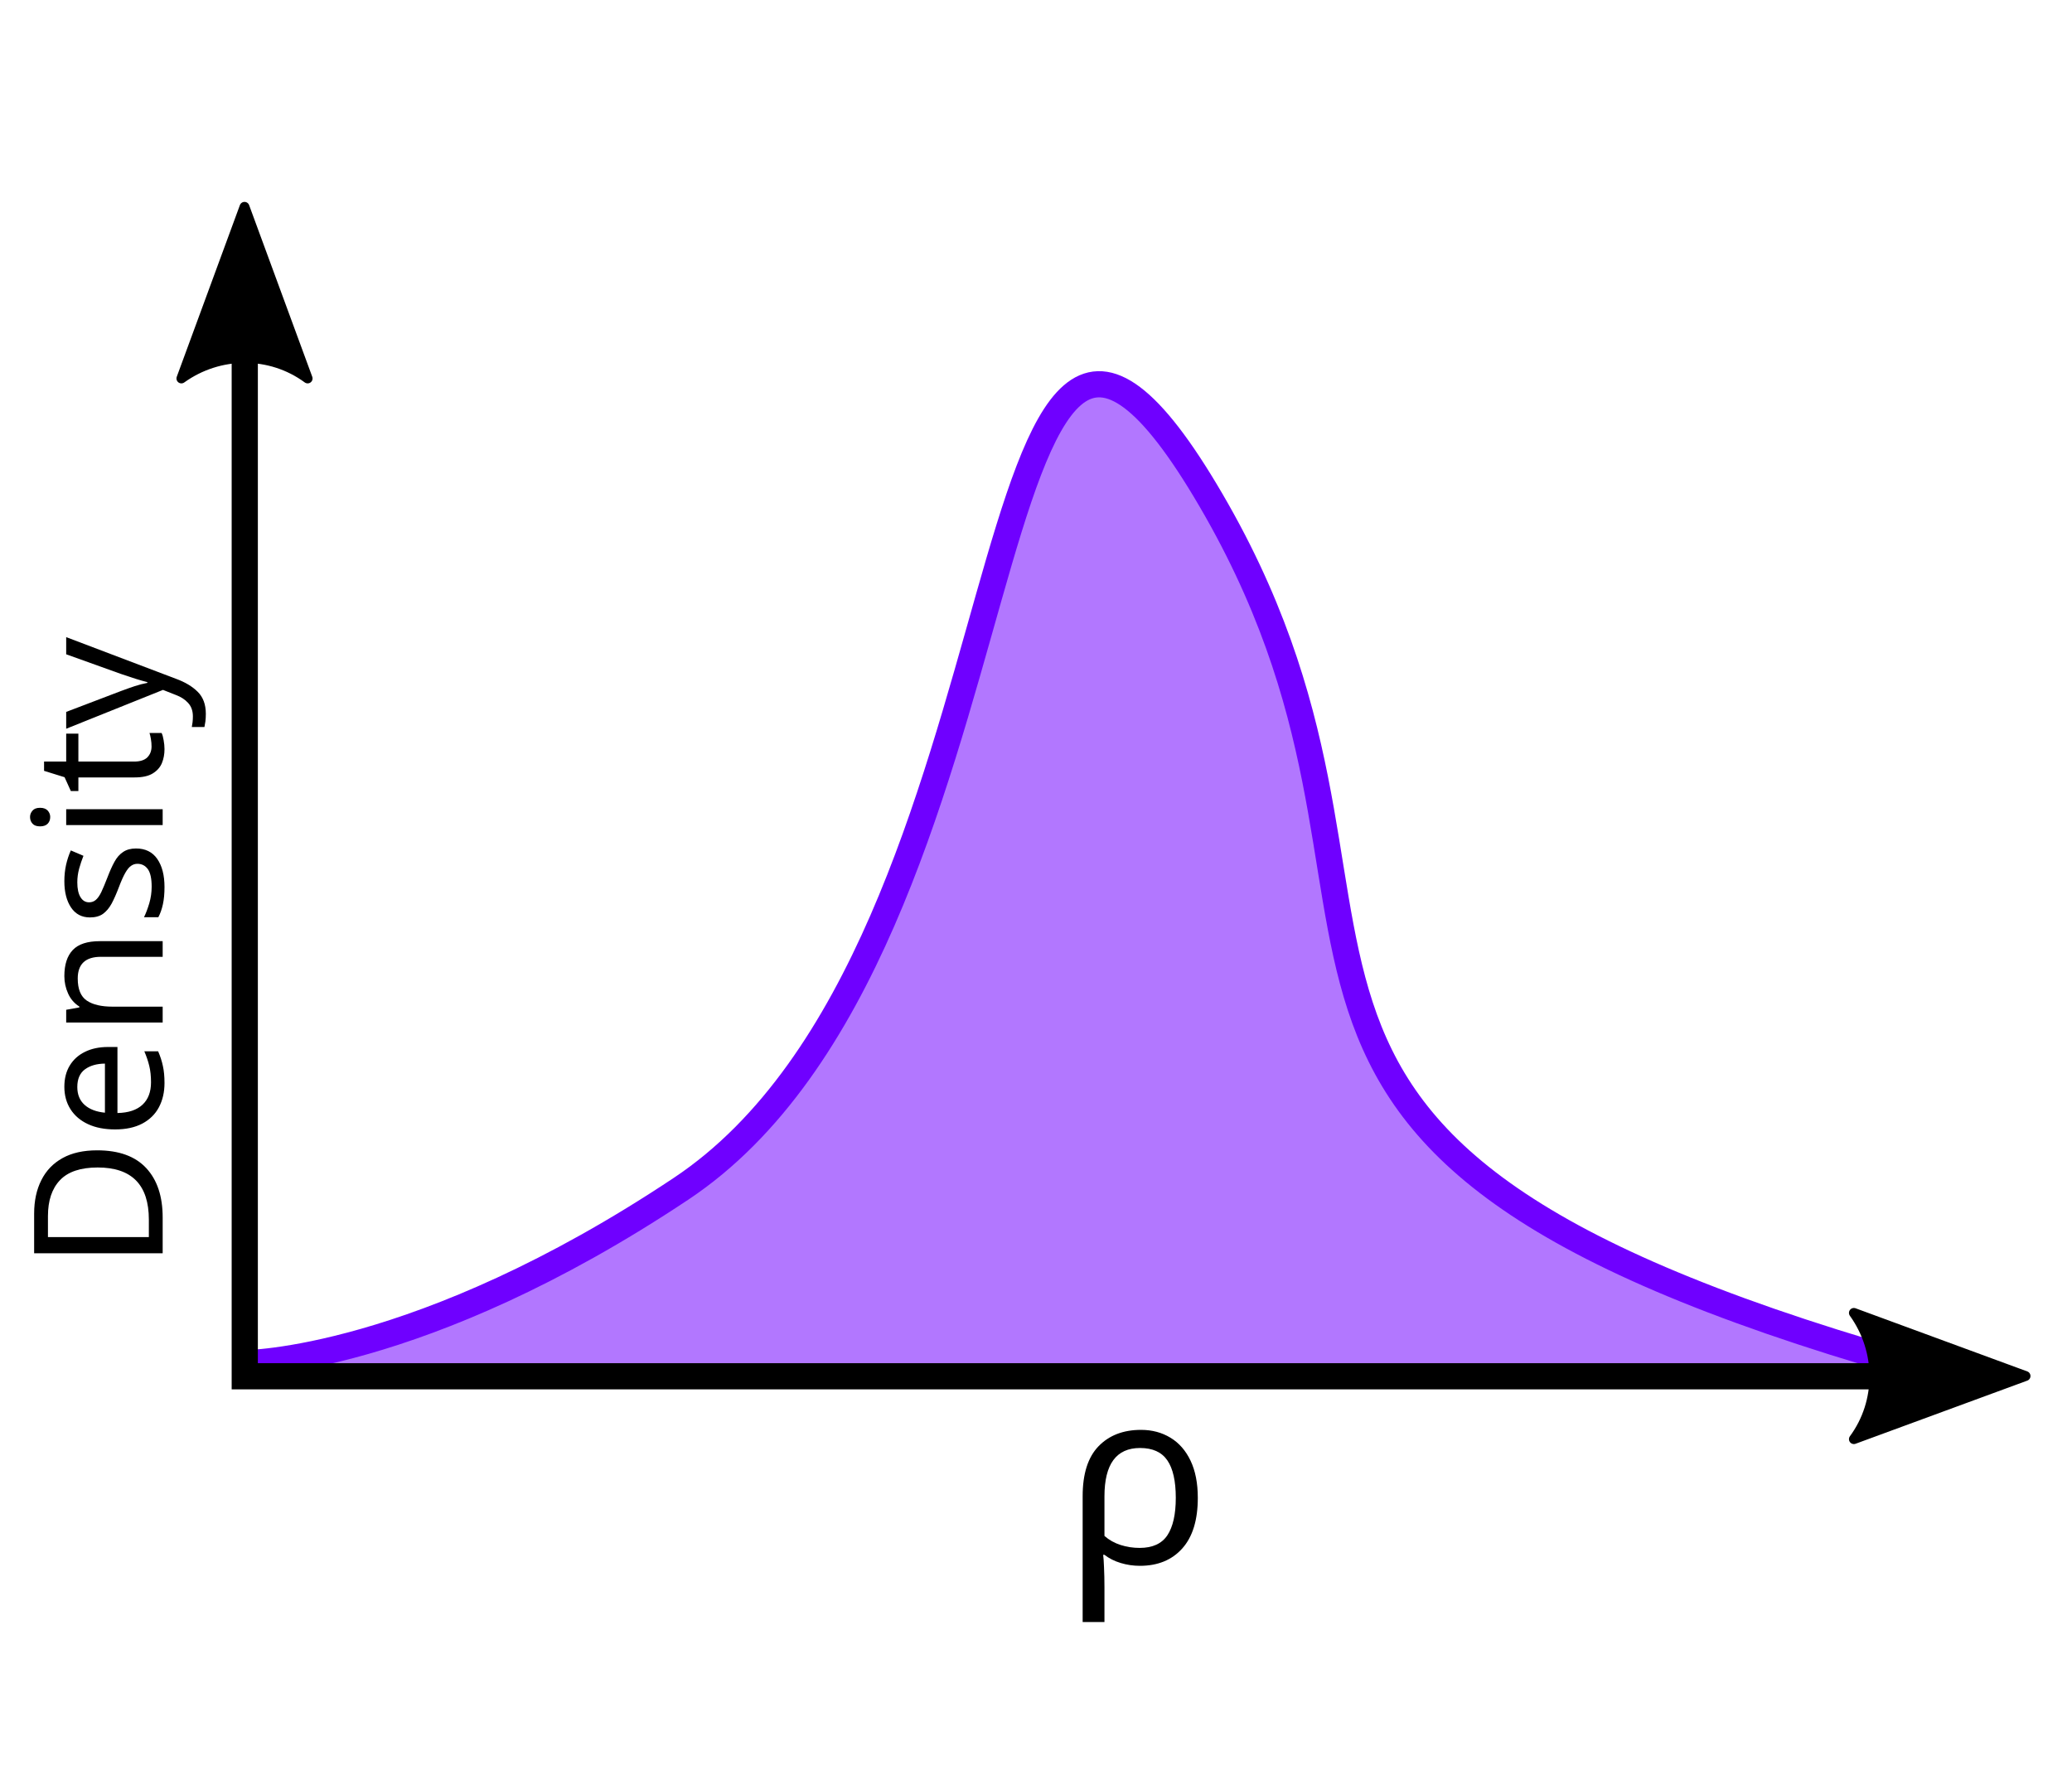
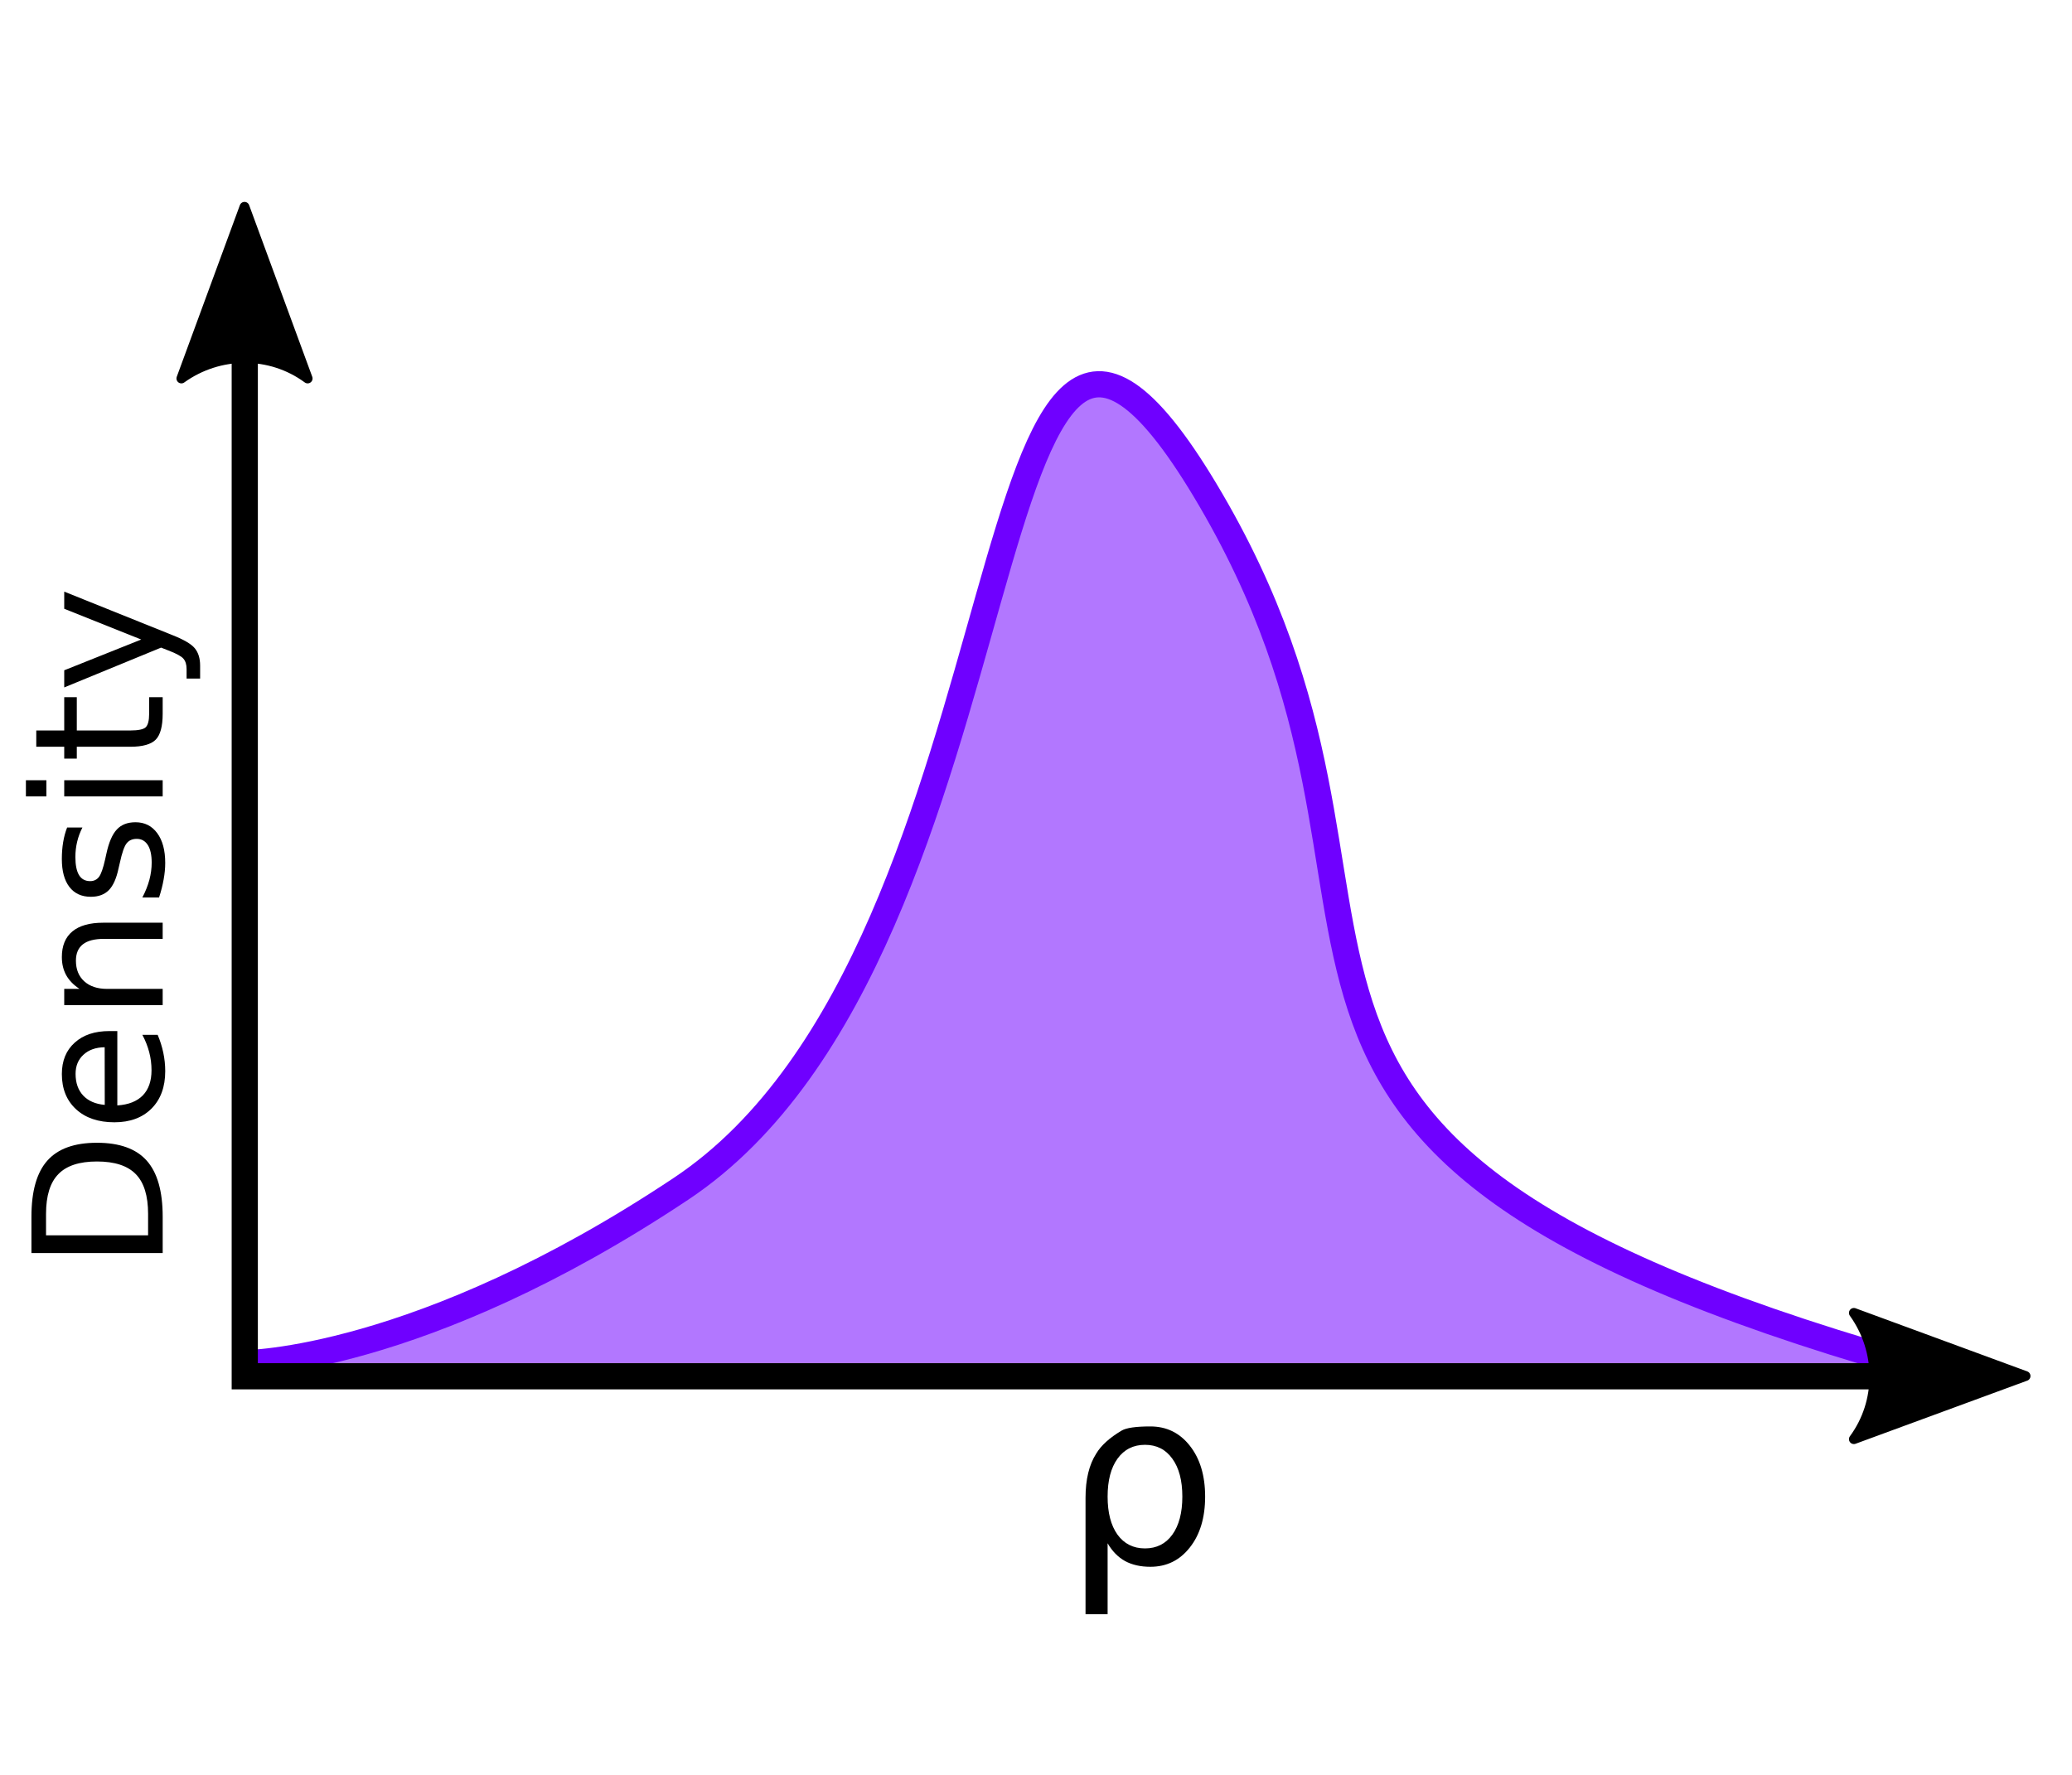
<svg xmlns="http://www.w3.org/2000/svg" width="300" height="257" viewBox="0 0 300 257" id="svg2" version="1.1">
  <defs id="defs4">
    <marker orient="auto" refY="0" refX="0" id="Arrow2Mend" style="overflow:visible">
      <path id="path4173" style="fill:#000000;fill-opacity:1;fill-rule:evenodd;stroke:#000000;stroke-width:0.625;stroke-linejoin:round;stroke-opacity:1" d="M 8.719,4.034 -2.207,0.016 8.719,-4.002 c -1.745,2.372 -1.735,5.617 -6e-7,8.035 z" transform="scale(-0.6,-0.6)" />
    </marker>
    <marker orient="auto" refY="0" refX="0" id="Arrow2Mstart" style="overflow:visible">
      <path id="path4170" style="fill:#000000;fill-opacity:1;fill-rule:evenodd;stroke:#000000;stroke-width:0.625;stroke-linejoin:round;stroke-opacity:1" d="M 8.719,4.034 -2.207,0.016 8.719,-4.002 c -1.745,2.372 -1.735,5.617 -6e-7,8.035 z" transform="scale(0.6,0.6)" />
    </marker>
    <marker orient="auto" refY="0" refX="0" id="Arrow2Lend" style="overflow:visible">
      <path id="path4167" style="fill:#000000;fill-opacity:1;fill-rule:evenodd;stroke:#000000;stroke-width:0.625;stroke-linejoin:round;stroke-opacity:1" d="M 8.719,4.034 -2.207,0.016 8.719,-4.002 c -1.745,2.372 -1.735,5.617 -6e-7,8.035 z" transform="matrix(-1.1,0,0,-1.1,-1.1,0)" />
    </marker>
    <marker orient="auto" refY="0" refX="0" id="Arrow2Lstart" style="overflow:visible">
      <path id="path4164" style="fill:#000000;fill-opacity:1;fill-rule:evenodd;stroke:#000000;stroke-width:0.625;stroke-linejoin:round;stroke-opacity:1" d="M 8.719,4.034 -2.207,0.016 8.719,-4.002 c -1.745,2.372 -1.735,5.617 -6e-7,8.035 z" transform="matrix(1.1,0,0,1.1,1.1,0)" />
    </marker>
  </defs>
  <g id="layer1" transform="translate(-94.93221,-212.615)">
-     <g id="g6443">
+     <g id="g3402">
      <path id="path4140" d="m 130.371,410.019 c 0,0 25.282,0 63.204,-25.282 52.589,-35.059 40.822,-159.499 75.845,-101.127 37.923,63.204 -11.738,93.903 101.127,126.408" style="fill:#6f00ff;fill-opacity:0.534;fill-rule:evenodd;stroke:#6f00ff;stroke-width:3.792;stroke-linecap:butt;stroke-linejoin:miter;stroke-miterlimit:4;stroke-dasharray:none;stroke-opacity:1" />
-       <text id="text4608" y="439.002" x="248.889" style="font-style:normal;font-weight:normal;font-size:35.394px;line-height:125%;font-family:Sans;text-align:start;letter-spacing:0px;word-spacing:0px;text-anchor:start;fill:#000000;fill-opacity:1;stroke:none;stroke-width:1px;stroke-linecap:butt;stroke-linejoin:miter;stroke-opacity:1" xml:space="preserve">
-         <tspan y="439.002" x="248.889" id="tspan4610">ρ</tspan>
-       </text>
-       <text transform="matrix(0,-1,1,0,0,0)" id="text4612" y="118.486" x="-396.631" style="font-style:normal;font-weight:normal;font-size:26.065px;line-height:125%;font-family:Sans;text-align:start;letter-spacing:0px;word-spacing:0px;text-anchor:start;fill:#000000;fill-opacity:1;stroke:none;stroke-width:1px;stroke-linecap:butt;stroke-linejoin:miter;stroke-opacity:1" xml:space="preserve">
-         <tspan y="118.486" x="-396.631" id="tspan4614">Density</tspan>
-       </text>
+       <g id="text4608" style="font-style:normal;font-weight:normal;font-size:35.394px;line-height:125%;font-family:Sans;text-align:start;letter-spacing:0px;word-spacing:0px;text-anchor:start;fill:#000000;fill-opacity:1;stroke:none;stroke-width:1px;stroke-linecap:butt;stroke-linejoin:miter;stroke-opacity:1">
+         <path id="path3378" style="" d="m 253.659,423.102 q 1.054,-1.763 3.664,-3.318 1.02,-0.605 4.165,-0.605 3.526,0 5.72,2.8 2.212,2.8 2.212,7.362 0,4.563 -2.212,7.362 -2.195,2.8 -5.72,2.8 -2.126,0 -3.664,-0.83 -1.521,-0.847 -2.523,-2.575 l 0,10.266 -3.197,0 0,-16.85 q 0,-3.992 1.555,-6.412 z m 12.461,6.239 q 0,-3.508 -1.452,-5.496 -1.434,-2.005 -3.958,-2.005 -2.523,0 -3.975,2.005 -1.434,1.987 -1.434,5.496 0,3.508 1.434,5.513 1.452,1.987 3.975,1.987 2.523,0 3.958,-1.987 1.452,-2.005 1.452,-5.513 z" />
+       </g>
+       <g id="g3393">
+         <path id="path3356" style="font-style:normal;font-weight:normal;font-size:medium;line-height:125%;font-family:Sans;text-align:start;letter-spacing:0px;word-spacing:0px;text-anchor:start;fill:#000000;fill-opacity:1;stroke:none;stroke-width:1px;stroke-linecap:butt;stroke-linejoin:miter;stroke-opacity:1" d="m 101.598,391.502 14.776,0 0,-3.105 q 0,-3.933 -1.782,-5.753 -1.782,-1.833 -5.625,-1.833 -3.818,0 -5.587,1.833 -1.782,1.82 -1.782,5.753 l 0,3.105 z m -2.113,2.571 0,-5.282 q 0,-5.523 2.304,-8.107 2.291,-2.584 7.178,-2.584 4.913,0 7.216,2.596 2.304,2.596 2.304,8.094 l 0,5.282 -19.001,0 z" />
+         <path id="path3358" style="font-style:normal;font-weight:normal;font-size:medium;line-height:125%;font-family:Sans;text-align:start;letter-spacing:0px;word-spacing:0px;text-anchor:start;fill:#000000;fill-opacity:1;stroke:none;stroke-width:1px;stroke-linecap:butt;stroke-linejoin:miter;stroke-opacity:1" d="m 110.774,361.925 1.145,0 0,10.767 q 2.418,-0.153 3.691,-1.451 1.26,-1.311 1.26,-3.64 0,-1.349 -0.331,-2.609 -0.331,-1.273 -0.993,-2.52 l 2.214,0 q 0.535,1.26 0.815,2.584 0.28,1.324 0.28,2.685 0,3.411 -1.985,5.409 -1.985,1.985 -5.371,1.985 -3.5,0 -5.549,-1.884 -2.062,-1.896 -2.062,-5.103 0,-2.876 1.858,-4.543 1.845,-1.68 5.027,-1.68 z m -0.687,2.342 q -1.922,0.025 -3.067,1.082 -1.145,1.044 -1.145,2.774 0,1.96 1.107,3.144 1.107,1.171 3.118,1.349 l -0.013,-8.349 z" />
+         <path id="path3360" style="font-style:normal;font-weight:normal;font-size:medium;line-height:125%;font-family:Sans;text-align:start;letter-spacing:0px;word-spacing:0px;text-anchor:start;fill:#000000;fill-opacity:1;stroke:none;stroke-width:1px;stroke-linecap:butt;stroke-linejoin:miter;stroke-opacity:1" d="m 109.883,346.233 8.603,0 0,2.342 -8.527,0 q -2.024,0 -3.029,0.789 -1.005,0.789 -1.005,2.367 0,1.896 1.209,2.991 1.209,1.095 3.296,1.095 l 8.056,0 0,2.354 -14.254,0 0,-2.354 2.214,0 q -1.285,-0.84 -1.922,-1.973 -0.636,-1.145 -0.636,-2.634 0,-2.456 1.527,-3.716 1.514,-1.26 4.467,-1.26 z" />
+         <path id="path3362" style="font-style:normal;font-weight:normal;font-size:medium;line-height:125%;font-family:Sans;text-align:start;letter-spacing:0px;word-spacing:0px;text-anchor:start;fill:#000000;fill-opacity:1;stroke:none;stroke-width:1px;stroke-linecap:butt;stroke-linejoin:miter;stroke-opacity:1" d="m 104.652,332.45 2.214,0 q -0.509,0.993 -0.764,2.062 -0.255,1.069 -0.255,2.214 0,1.744 0.535,2.622 0.535,0.865 1.604,0.865 0.815,0 1.285,-0.624 0.458,-0.624 0.878,-2.507 l 0.178,-0.802 q 0.535,-2.494 1.514,-3.538 0.967,-1.056 2.711,-1.056 1.985,0 3.144,1.578 1.158,1.565 1.158,4.314 0,1.145 -0.229,2.393 -0.216,1.234 -0.662,2.609 l -2.418,0 q 0.675,-1.298 1.018,-2.558 0.331,-1.26 0.331,-2.494 0,-1.654 -0.56,-2.545 -0.573,-0.891 -1.604,-0.891 -0.955,0 -1.464,0.649 -0.509,0.636 -0.98,2.813 l -0.191,0.815 q -0.458,2.176 -1.4,3.144 -0.955,0.967 -2.609,0.967 -2.011,0 -3.105,-1.425 -1.095,-1.425 -1.095,-4.047 0,-1.298 0.191,-2.444 0.191,-1.145 0.573,-2.113 z" />
+         <path id="path3364" style="font-style:normal;font-weight:normal;font-size:medium;line-height:125%;font-family:Sans;text-align:start;letter-spacing:0px;word-spacing:0px;text-anchor:start;fill:#000000;fill-opacity:1;stroke:none;stroke-width:1px;stroke-linecap:butt;stroke-linejoin:miter;stroke-opacity:1" d="m 104.232,327.944 0,-2.342 14.254,0 0,2.342 -14.254,0 z m -5.549,0 0,-2.342 2.965,0 0,2.342 -2.965,0 z" />
+         <path id="path3366" style="font-style:normal;font-weight:normal;font-size:medium;line-height:125%;font-family:Sans;text-align:start;letter-spacing:0px;word-spacing:0px;text-anchor:start;fill:#000000;fill-opacity:1;stroke:none;stroke-width:1px;stroke-linecap:butt;stroke-linejoin:miter;stroke-opacity:1" d="m 100.185,318.399 4.047,0 0,-4.823 1.82,0 0,4.823 7.738,0 q 1.744,0 2.24,-0.471 0.496,-0.484 0.496,-1.947 l 0,-2.405 1.96,0 0,2.405 q 0,2.711 -1.005,3.742 -1.018,1.031 -3.691,1.031 l -7.738,0 0,1.718 -1.82,0 0,-1.718 -4.047,0 0,-2.354 z" />
+         <path id="path3368" style="font-style:normal;font-weight:normal;font-size:medium;line-height:125%;font-family:Sans;text-align:start;letter-spacing:0px;word-spacing:0px;text-anchor:start;fill:#000000;fill-opacity:1;stroke:none;stroke-width:1px;stroke-linecap:butt;stroke-linejoin:miter;stroke-opacity:1" d="m 119.81,304.553 q 2.545,0.993 3.322,1.934 0.776,0.942 0.776,2.52 l 0,1.871 -1.96,0 0,-1.375 q 0,-0.967 -0.458,-1.502 -0.458,-0.535 -2.164,-1.184 l -1.069,-0.42 -14.025,5.765 0,-2.482 11.149,-4.454 -11.149,-4.454 0,-2.482 15.578,6.262 z" />
+       </g>
      <path id="path4138" d="m 130.371,247.584 0,164.331 252.817,0" style="fill:none;fill-rule:evenodd;stroke:#000000;stroke-width:3.792;stroke-linecap:butt;stroke-linejoin:miter;stroke-miterlimit:4;stroke-dasharray:none;stroke-opacity:1;marker-start:url(#Arrow2Mstart);marker-end:url(#Arrow2Mend)" />
    </g>
  </g>
</svg>
